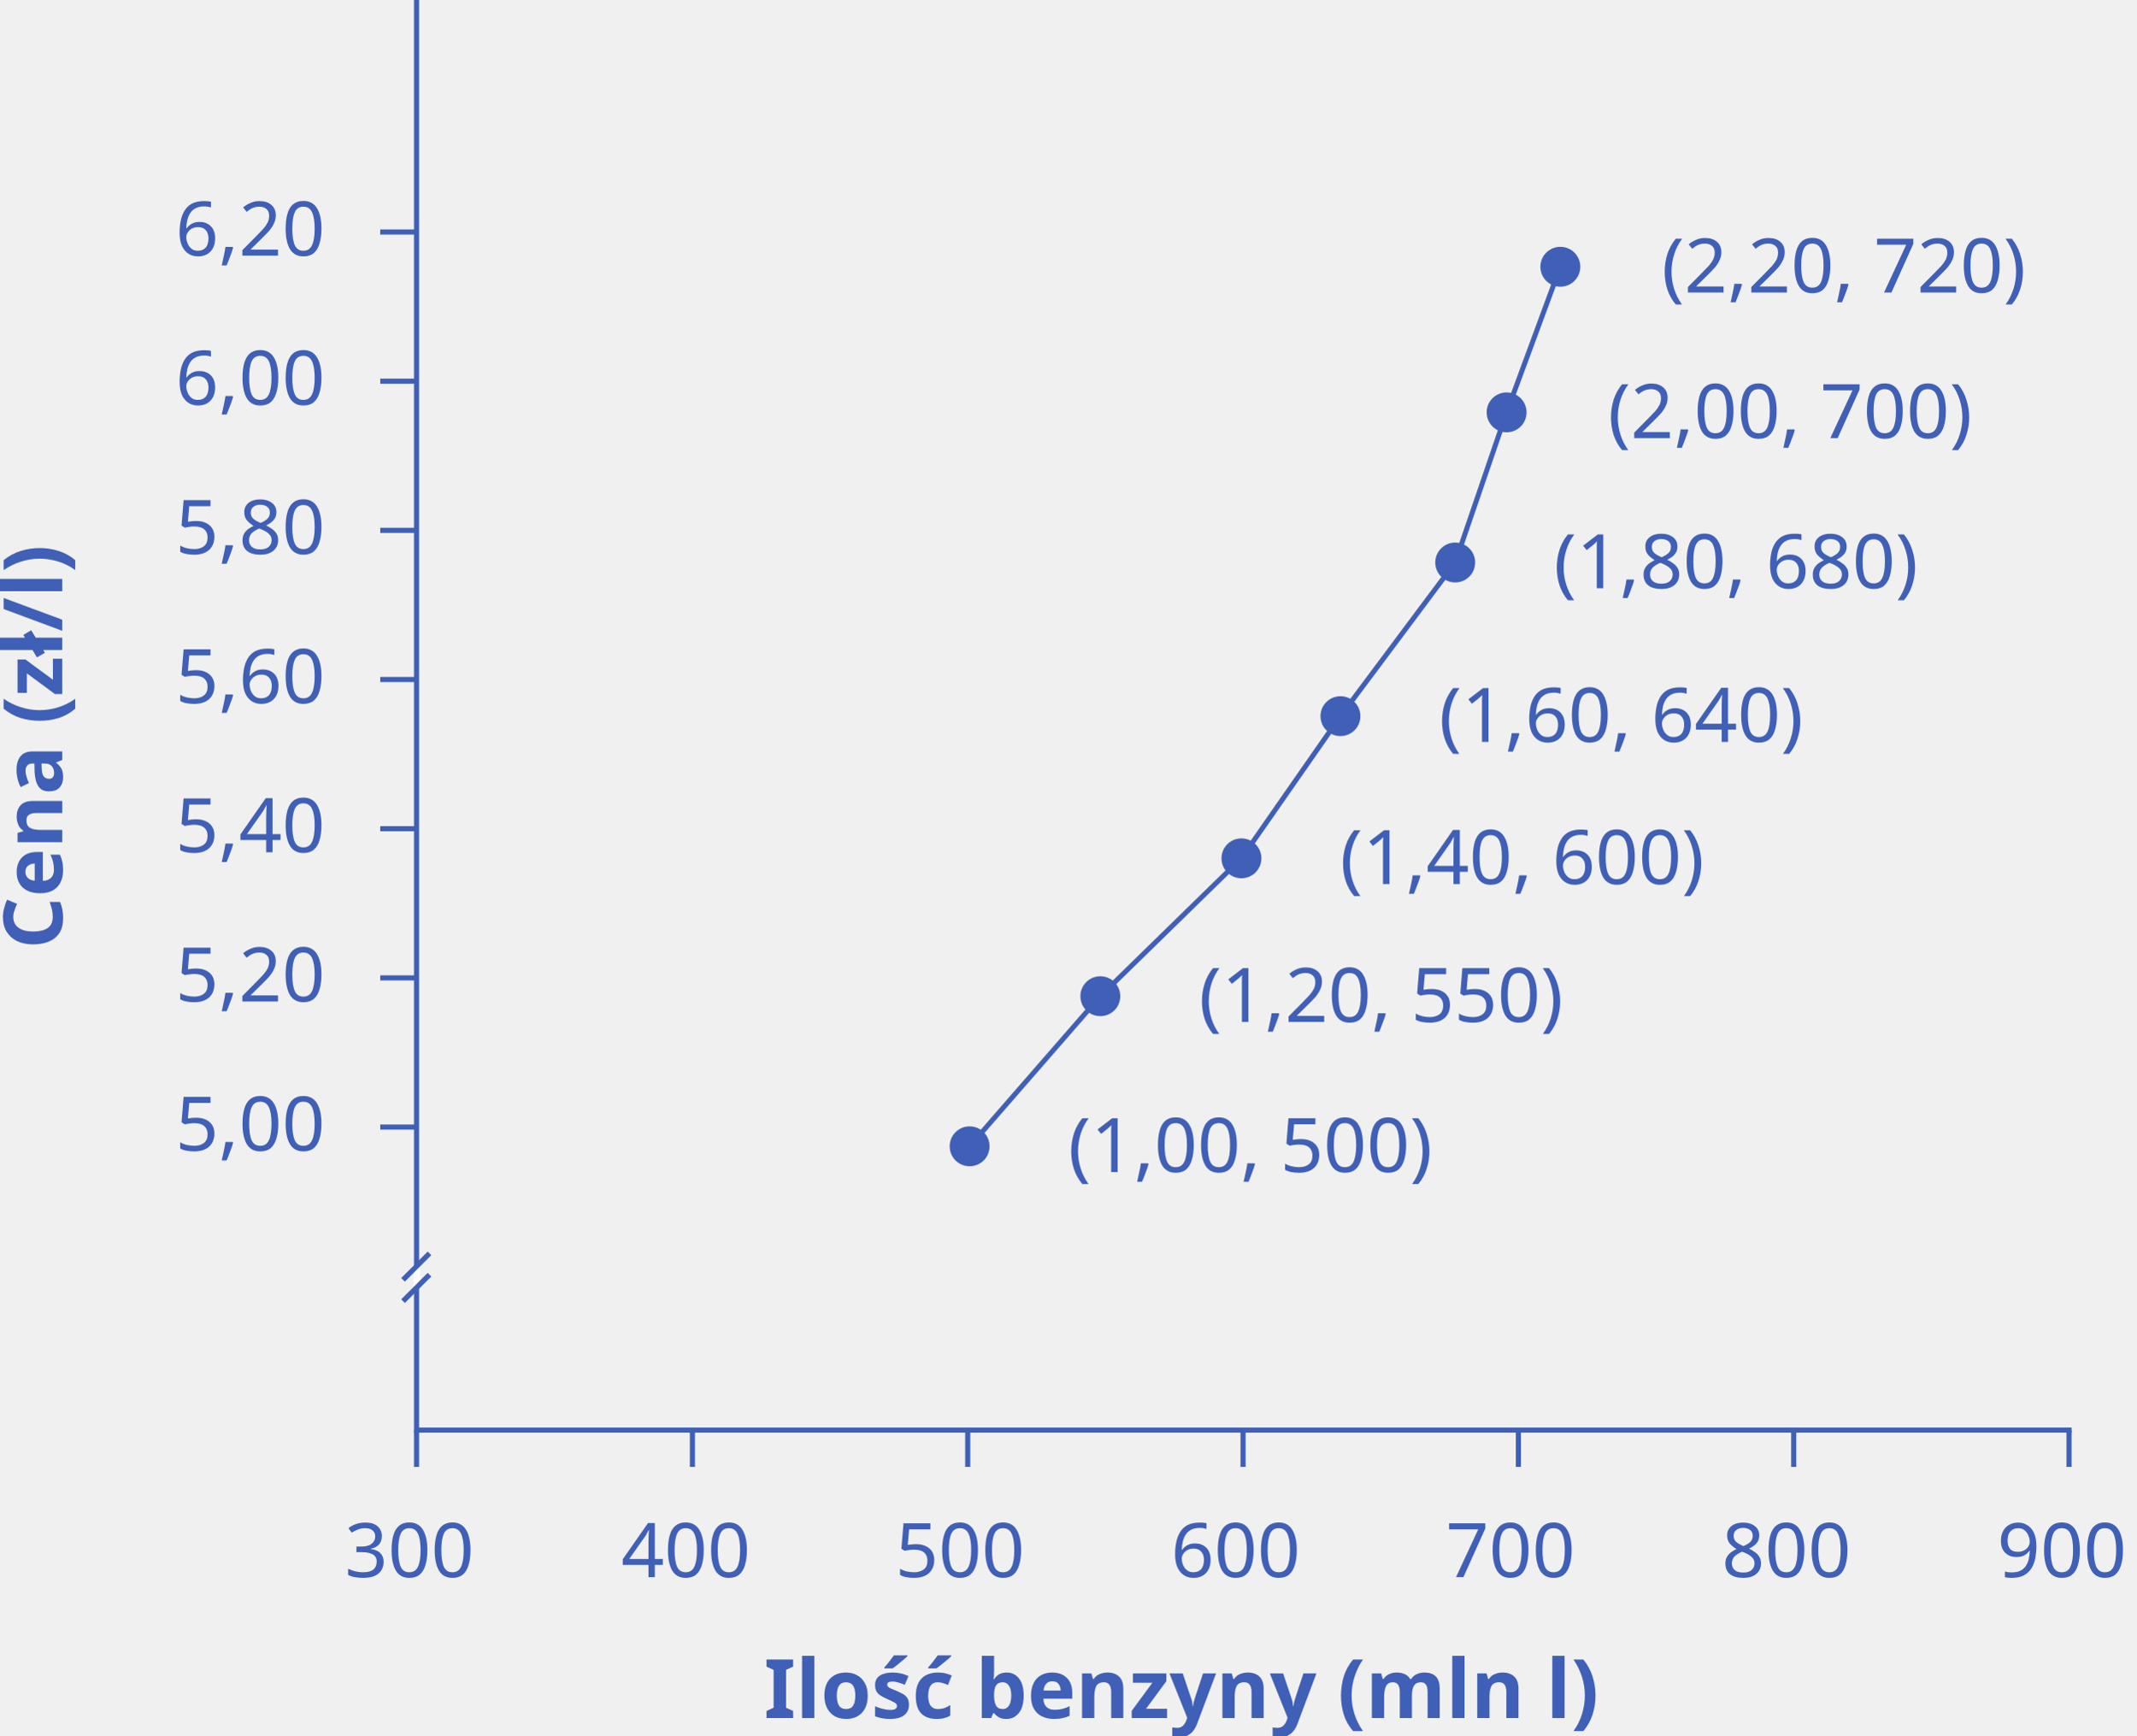
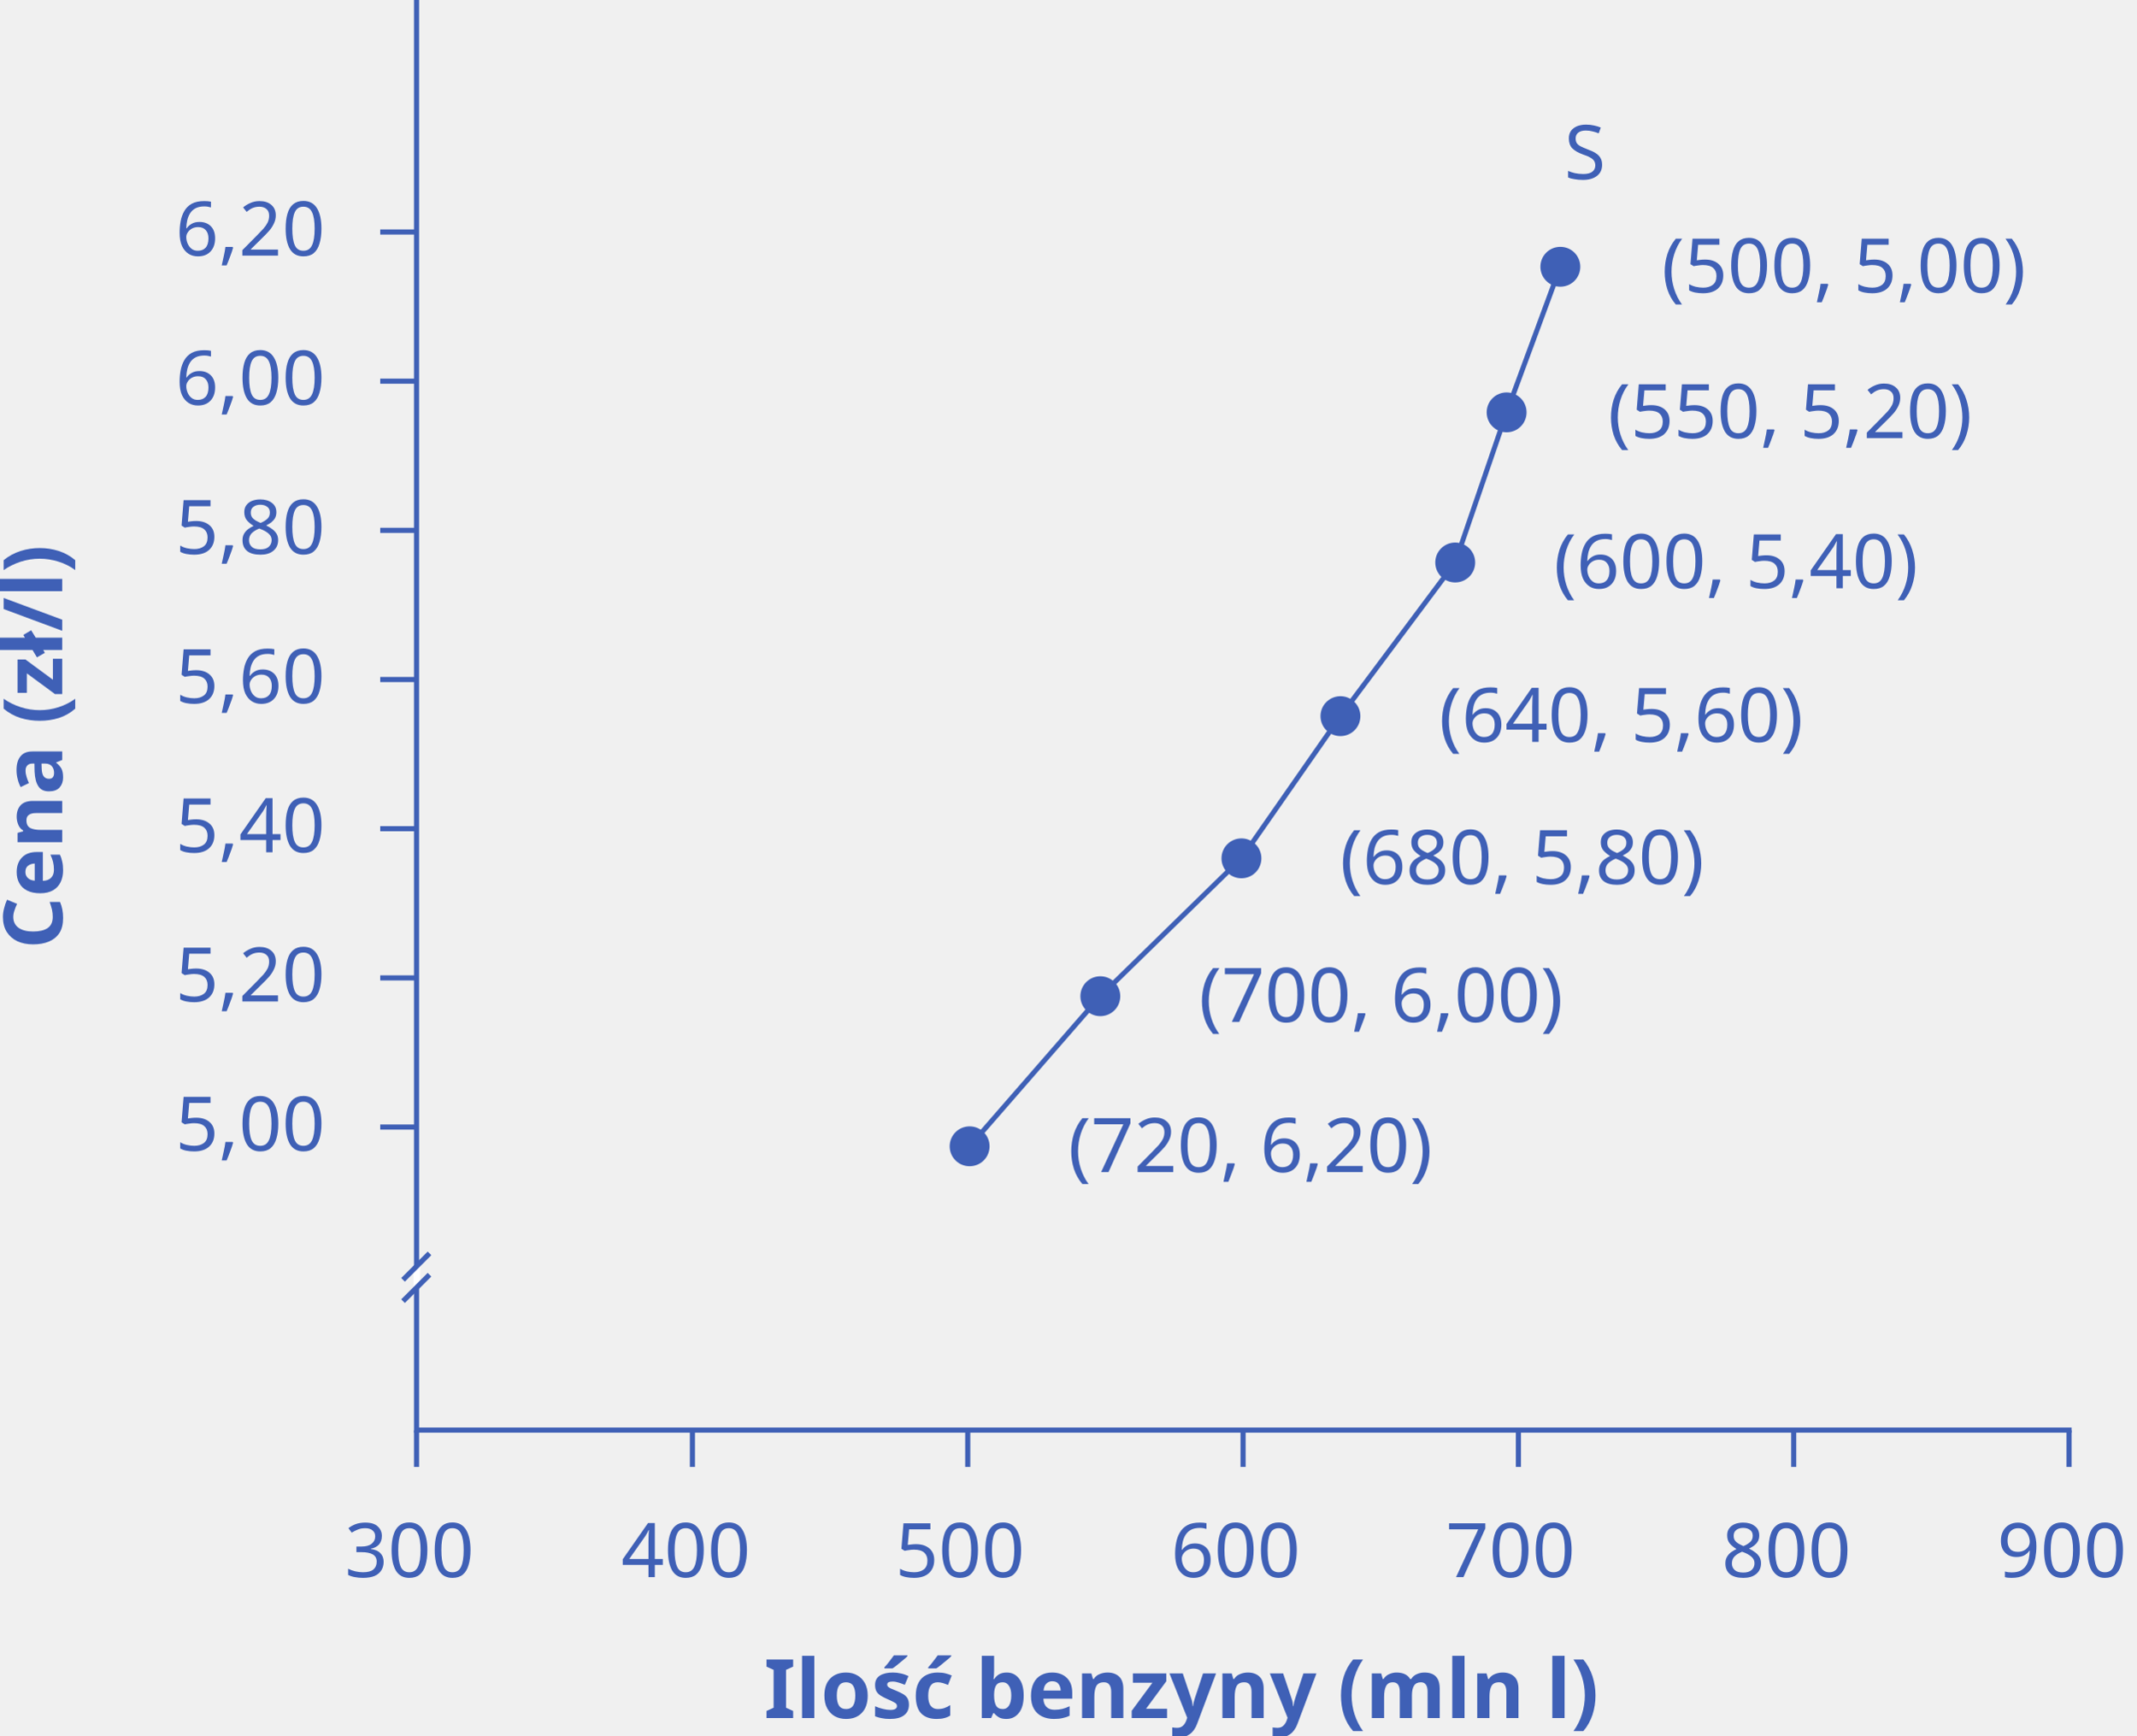
<svg xmlns="http://www.w3.org/2000/svg" version="1.1" id="svg2" xml:space="preserve" width="300.913" height="244.544" viewBox="0 0 300.913 244.544">
  <defs id="defs6">
+ 
+ 
+ 
+ 
+ 
+ 
+ 
+ 
+ 
+ 
+ 
+ 
+ 
+ 
+ 
+ 
+ 
+ 
+ 
+ 
+ 
+ 
+ 




































































</defs>
  <g id="g10" transform="matrix(1.333333,0,0,-1.333333,0,244.544)">
    <g id="g418" transform="translate(-0.9261888,205.7563)">
-       <g id="g550" transform="translate(8.6470386e-5,-1.4972235e-5)">
+       <g id="g409">
        <text style="font-variant:normal;font-weight:bold;font-size:8.651px;font-family:Arial;-inkscape-font-specification:Arial-BoldMT;writing-mode:lr-tb;fill:#3f60b6;fill-opacity:1;fill-rule:nonzero;stroke:none;stroke-width:1.081" id="text40" x="81.63" y="203.889" transform="scale(1,-1)">
          <tspan y="203.889" x="81.63" id="tspan38" style="font-style:normal;font-variant:normal;font-weight:bold;font-stretch:normal;font-family:sans-serif;-inkscape-font-specification:'sans-serif Bold';stroke-width:1.081">Ilość benzyny (mln l)</tspan>
        </text>
        <text transform="matrix(0,1,1,0,0,0)" style="font-variant:normal;font-weight:bold;font-size:8.651px;font-family:Arial;-inkscape-font-specification:Arial-BoldMT;writing-mode:lr-tb;fill:#3f60b6;fill-opacity:1;fill-rule:nonzero;stroke:none;stroke-width:1.081" id="text44" x="-122.636" y="7.499">
          <tspan y="7.499" x="-122.636" id="tspan42" style="font-style:normal;font-variant:normal;font-weight:bold;font-stretch:normal;font-family:sans-serif;-inkscape-font-specification:'sans-serif Bold';stroke-width:1.081">Cena (zł/l)</tspan>
        </text>
        <path id="path46-3" style="fill:none;stroke:#3f60b6;stroke-width:0.541;stroke-linecap:butt;stroke-linejoin:miter;stroke-miterlimit:4;stroke-dasharray:none;stroke-opacity:1" d="m 44.935,-173.499 v -3.855" />
        <path id="path48-6" style="fill:none;stroke:#3f60b6;stroke-width:0.541;stroke-linecap:butt;stroke-linejoin:miter;stroke-miterlimit:4;stroke-dasharray:none;stroke-opacity:1" d="m 103.168,-173.499 v -3.855" />
-         <path id="path50-7" style="fill:none;stroke:#3f60b6;stroke-width:0.541;stroke-linecap:butt;stroke-linejoin:miter;stroke-miterlimit:4;stroke-dasharray:none;stroke-opacity:1" d="m 161.345,-173.499 v -3.855" />
+         <path id="path50-7" style="fill:none;stroke:#3f60b6;stroke-width:0.541;stroke-linecap:butt;stroke-linejoin:miter;stroke-miterlimit:4;stroke-dasharray:none;stroke-opacity:1" d="m 161.346,-173.499 v -3.855" />
        <path id="path52-5" style="fill:none;stroke:#3f60b6;stroke-width:0.541;stroke-linecap:butt;stroke-linejoin:miter;stroke-miterlimit:4;stroke-dasharray:none;stroke-opacity:1" d="m 219.522,-173.499 v -3.855" />
        <path id="path54-3" style="fill:none;stroke:#3f60b6;stroke-width:0.541;stroke-linecap:butt;stroke-linejoin:miter;stroke-miterlimit:4;stroke-dasharray:none;stroke-opacity:1" d="m 190.434,-173.499 v -3.855" />
        <path id="path56-5" style="fill:none;stroke:#3f60b6;stroke-width:0.541;stroke-linecap:butt;stroke-linejoin:miter;stroke-miterlimit:4;stroke-dasharray:none;stroke-opacity:1" d="m 132.257,-173.499 v -3.855" />
        <path id="path58" style="fill:none;stroke:#3f60b6;stroke-width:0.541;stroke-linecap:butt;stroke-linejoin:miter;stroke-miterlimit:4;stroke-dasharray:none;stroke-opacity:1" d="m 74.08,-173.499 v -3.855" />
-         <path id="path66" style="fill:none;stroke:#3f60b6;stroke-width:0.541;stroke-linecap:butt;stroke-linejoin:miter;stroke-miterlimit:4;stroke-dasharray:none;stroke-opacity:1" d="M 41.098,-46.862 H 45.021" />
-         <path id="path74" style="fill:none;stroke:#3f60b6;stroke-width:0.541;stroke-linecap:butt;stroke-linejoin:miter;stroke-miterlimit:4;stroke-dasharray:none;stroke-opacity:1" d="M 41.098,-62.625 H 45.021" />
-         <path id="path82" style="fill:none;stroke:#3f60b6;stroke-width:0.541;stroke-linecap:butt;stroke-linejoin:miter;stroke-miterlimit:4;stroke-dasharray:none;stroke-opacity:1" d="M 41.098,-78.388 H 45.021" />
-         <path id="path90" style="fill:none;stroke:#3f60b6;stroke-width:0.541;stroke-linecap:butt;stroke-linejoin:miter;stroke-miterlimit:4;stroke-dasharray:none;stroke-opacity:1" d="M 41.098,-94.151 H 45.021" />
-         <path id="path98" style="fill:none;stroke:#3f60b6;stroke-width:0.541;stroke-linecap:butt;stroke-linejoin:miter;stroke-miterlimit:4;stroke-dasharray:none;stroke-opacity:1" d="M 41.098,-109.915 H 45.021" />
-         <path id="path106" style="fill:none;stroke:#3f60b6;stroke-width:0.541;stroke-linecap:butt;stroke-linejoin:miter;stroke-miterlimit:4;stroke-dasharray:none;stroke-opacity:1" d="M 41.098,-125.679 H 45.021" />
-         <path id="path114-6" style="fill:none;stroke:#3f60b6;stroke-width:0.541;stroke-linecap:butt;stroke-linejoin:miter;stroke-miterlimit:4;stroke-dasharray:none;stroke-opacity:1" d="M 41.098,-141.442 H 45.021" />
-         <path id="path116-29" style="fill:none;stroke:#3f60b6;stroke-width:0.54;stroke-linecap:butt;stroke-linejoin:miter;stroke-miterlimit:4;stroke-dasharray:none;stroke-opacity:1" d="M 219.792,-173.461 H 44.934 v 151.113" />
+         <path id="path66" style="fill:none;stroke:#3f60b6;stroke-width:0.541;stroke-linecap:butt;stroke-linejoin:miter;stroke-miterlimit:4;stroke-dasharray:none;stroke-opacity:1" d="m 41.098,-46.862 h 3.923" />
+         <path id="path74" style="fill:none;stroke:#3f60b6;stroke-width:0.541;stroke-linecap:butt;stroke-linejoin:miter;stroke-miterlimit:4;stroke-dasharray:none;stroke-opacity:1" d="m 41.098,-62.625 h 3.923" />
+         <path id="path82" style="fill:none;stroke:#3f60b6;stroke-width:0.541;stroke-linecap:butt;stroke-linejoin:miter;stroke-miterlimit:4;stroke-dasharray:none;stroke-opacity:1" d="m 41.098,-78.388 h 3.923" />
+         <path id="path90" style="fill:none;stroke:#3f60b6;stroke-width:0.541;stroke-linecap:butt;stroke-linejoin:miter;stroke-miterlimit:4;stroke-dasharray:none;stroke-opacity:1" d="m 41.098,-94.151 h 3.923" />
+         <path id="path98" style="fill:none;stroke:#3f60b6;stroke-width:0.541;stroke-linecap:butt;stroke-linejoin:miter;stroke-miterlimit:4;stroke-dasharray:none;stroke-opacity:1" d="m 41.098,-109.915 h 3.923" />
+         <path id="path106" style="fill:none;stroke:#3f60b6;stroke-width:0.541;stroke-linecap:butt;stroke-linejoin:miter;stroke-miterlimit:4;stroke-dasharray:none;stroke-opacity:1" d="m 41.098,-125.679 h 3.923" />
+         <path id="path114-6" style="fill:none;stroke:#3f60b6;stroke-width:0.541;stroke-linecap:butt;stroke-linejoin:miter;stroke-miterlimit:4;stroke-dasharray:none;stroke-opacity:1" d="m 41.098,-141.442 h 3.923" />
+         <path id="path116-29" style="fill:none;stroke:#3f60b6;stroke-width:0.54;stroke-linecap:butt;stroke-linejoin:miter;stroke-miterlimit:4;stroke-dasharray:none;stroke-opacity:1" d="M 219.792,-173.461 H 44.935 v 151.113" />
        <text y="49.356" x="19.465" id="text46-5-3" style="font-variant:normal;font-weight:normal;font-size:7.968px;font-family:ArialMT;-inkscape-font-specification:ArialMT;writing-mode:lr-tb;fill:#3f60b6;fill-opacity:1;fill-rule:nonzero;stroke:none;stroke-width:0.996" transform="scale(1,-1)">
          <tspan y="49.356" x="19.465" id="tspan44-3-6" style="font-style:normal;font-variant:normal;font-weight:normal;font-stretch:normal;font-family:sans-serif;-inkscape-font-specification:sans-serif;stroke-width:0.996">6,20</tspan>
        </text>
        <text y="65.119" x="19.465" id="text46-5-7" style="font-variant:normal;font-weight:normal;font-size:7.968px;font-family:ArialMT;-inkscape-font-specification:ArialMT;writing-mode:lr-tb;fill:#3f60b6;fill-opacity:1;fill-rule:nonzero;stroke:none;stroke-width:0.996" transform="scale(1,-1)">
          <tspan y="65.119" x="19.465" id="tspan44-3-5" style="font-style:normal;font-variant:normal;font-weight:normal;font-stretch:normal;font-family:sans-serif;-inkscape-font-specification:sans-serif;stroke-width:0.996">6,00</tspan>
        </text>
        <text y="80.882" x="19.465" id="text46-5-35" style="font-variant:normal;font-weight:normal;font-size:7.968px;font-family:ArialMT;-inkscape-font-specification:ArialMT;writing-mode:lr-tb;fill:#3f60b6;fill-opacity:1;fill-rule:nonzero;stroke:none;stroke-width:0.996" transform="scale(1,-1)">
          <tspan y="80.882" x="19.465" id="tspan44-3-62" style="font-style:normal;font-variant:normal;font-weight:normal;font-stretch:normal;font-family:sans-serif;-inkscape-font-specification:sans-serif;stroke-width:0.996">5,80</tspan>
        </text>
        <text y="96.645" x="19.465" id="text46-5-9" style="font-variant:normal;font-weight:normal;font-size:7.968px;font-family:ArialMT;-inkscape-font-specification:ArialMT;writing-mode:lr-tb;fill:#3f60b6;fill-opacity:1;fill-rule:nonzero;stroke:none;stroke-width:0.996" transform="scale(1,-1)">
          <tspan y="96.645" x="19.465" id="tspan44-3-1" style="font-style:normal;font-variant:normal;font-weight:normal;font-stretch:normal;font-family:sans-serif;-inkscape-font-specification:sans-serif;stroke-width:0.996">5,60</tspan>
        </text>
        <text y="112.409" x="19.465" id="text46-5-2" style="font-variant:normal;font-weight:normal;font-size:7.968px;font-family:ArialMT;-inkscape-font-specification:ArialMT;writing-mode:lr-tb;fill:#3f60b6;fill-opacity:1;fill-rule:nonzero;stroke:none;stroke-width:0.996" transform="scale(1,-1)">
          <tspan y="112.409" x="19.465" id="tspan44-3-7" style="font-style:normal;font-variant:normal;font-weight:normal;font-stretch:normal;font-family:sans-serif;-inkscape-font-specification:sans-serif;stroke-width:0.996">5,40</tspan>
        </text>
        <text y="128.173" x="19.465" id="text46-5-0" style="font-variant:normal;font-weight:normal;font-size:7.968px;font-family:ArialMT;-inkscape-font-specification:ArialMT;writing-mode:lr-tb;fill:#3f60b6;fill-opacity:1;fill-rule:nonzero;stroke:none;stroke-width:0.996" transform="scale(1,-1)">
          <tspan y="128.173" x="19.465" id="tspan44-3-9" style="font-style:normal;font-variant:normal;font-weight:normal;font-stretch:normal;font-family:sans-serif;-inkscape-font-specification:sans-serif;stroke-width:0.996">5,20</tspan>
        </text>
        <text y="143.936" x="19.465" id="text46-5-36" style="font-variant:normal;font-weight:normal;font-size:7.968px;font-family:ArialMT;-inkscape-font-specification:ArialMT;writing-mode:lr-tb;fill:#3f60b6;fill-opacity:1;fill-rule:nonzero;stroke:none;stroke-width:0.996" transform="scale(1,-1)">
          <tspan y="143.936" x="19.465" id="tspan44-3-0" style="font-style:normal;font-variant:normal;font-weight:normal;font-stretch:normal;font-family:sans-serif;-inkscape-font-specification:sans-serif;stroke-width:0.996">5,00</tspan>
        </text>
        <text y="53.259" x="176.493" id="text46-5-36-6" style="font-variant:normal;font-weight:normal;font-size:7.968px;font-family:ArialMT;-inkscape-font-specification:ArialMT;writing-mode:lr-tb;fill:#3f60b6;fill-opacity:1;fill-rule:nonzero;stroke:none;stroke-width:0.996" transform="scale(1,-1)">
-           <tspan y="53.259" x="176.493" id="tspan44-3-0-2" style="font-style:normal;font-variant:normal;font-weight:normal;font-stretch:normal;font-family:sans-serif;-inkscape-font-specification:sans-serif;stroke-width:0.996">(2,20, 720)</tspan>
+           <tspan y="53.259" x="176.493" id="tspan44-3-0-2" style="font-style:normal;font-variant:normal;font-weight:normal;font-stretch:normal;font-family:sans-serif;-inkscape-font-specification:sans-serif;stroke-width:0.996">(500, 5,00)</tspan>
        </text>
-         <text y="68.644" x="170.817" id="text46-5-36-6-6" style="font-variant:normal;font-weight:normal;font-size:7.968px;font-family:ArialMT;-inkscape-font-specification:ArialMT;writing-mode:lr-tb;fill:#3f60b6;fill-opacity:1;fill-rule:nonzero;stroke:none;stroke-width:0.996" transform="scale(1,-1)">
-           <tspan y="68.644" x="170.817" id="tspan44-3-0-2-1" style="font-style:normal;font-variant:normal;font-weight:normal;font-stretch:normal;font-family:sans-serif;-inkscape-font-specification:sans-serif;stroke-width:0.996">(2,00, 700)</tspan>
+         <text y="68.644" x="170.818" id="text46-5-36-6-6" style="font-variant:normal;font-weight:normal;font-size:7.968px;font-family:ArialMT;-inkscape-font-specification:ArialMT;writing-mode:lr-tb;fill:#3f60b6;fill-opacity:1;fill-rule:nonzero;stroke:none;stroke-width:0.996" transform="scale(1,-1)">
+           <tspan y="68.644" x="170.818" id="tspan44-3-0-2-1" style="font-style:normal;font-variant:normal;font-weight:normal;font-stretch:normal;font-family:sans-serif;-inkscape-font-specification:sans-serif;stroke-width:0.996">(550, 5,20)</tspan>
        </text>
        <text y="84.508" x="165.095" id="text46-5-36-6-8" style="font-variant:normal;font-weight:normal;font-size:7.968px;font-family:ArialMT;-inkscape-font-specification:ArialMT;writing-mode:lr-tb;fill:#3f60b6;fill-opacity:1;fill-rule:nonzero;stroke:none;stroke-width:0.996" transform="scale(1,-1)">
-           <tspan y="84.508" x="165.095" id="tspan44-3-0-2-7" style="font-style:normal;font-variant:normal;font-weight:normal;font-stretch:normal;font-family:sans-serif;-inkscape-font-specification:sans-serif;stroke-width:0.996">(1,80, 680)</tspan>
+           <tspan y="84.508" x="165.095" id="tspan44-3-0-2-7" style="font-style:normal;font-variant:normal;font-weight:normal;font-stretch:normal;font-family:sans-serif;-inkscape-font-specification:sans-serif;stroke-width:0.996">(600, 5,40)</tspan>
        </text>
        <text y="100.745" x="152.97" id="text46-5-36-6-9" style="font-variant:normal;font-weight:normal;font-size:7.968px;font-family:ArialMT;-inkscape-font-specification:ArialMT;writing-mode:lr-tb;fill:#3f60b6;fill-opacity:1;fill-rule:nonzero;stroke:none;stroke-width:0.996" transform="scale(1,-1)">
-           <tspan y="100.745" x="152.97" id="tspan44-3-0-2-2" style="font-style:normal;font-variant:normal;font-weight:normal;font-stretch:normal;font-family:sans-serif;-inkscape-font-specification:sans-serif;stroke-width:0.996">(1,60, 640)</tspan>
+           <tspan y="100.745" x="152.97" id="tspan44-3-0-2-2" style="font-style:normal;font-variant:normal;font-weight:normal;font-stretch:normal;font-family:sans-serif;-inkscape-font-specification:sans-serif;stroke-width:0.996">(640, 5,60)</tspan>
        </text>
        <text y="115.768" x="142.509" id="text46-5-36-6-0" style="font-variant:normal;font-weight:normal;font-size:7.968px;font-family:ArialMT;-inkscape-font-specification:ArialMT;writing-mode:lr-tb;fill:#3f60b6;fill-opacity:1;fill-rule:nonzero;stroke:none;stroke-width:0.996" transform="scale(1,-1)">
-           <tspan y="115.768" x="142.509" id="tspan44-3-0-2-23" style="font-style:normal;font-variant:normal;font-weight:normal;font-stretch:normal;font-family:sans-serif;-inkscape-font-specification:sans-serif;stroke-width:0.996">(1,40, 600)</tspan>
+           <tspan y="115.768" x="142.509" id="tspan44-3-0-2-23" style="font-style:normal;font-variant:normal;font-weight:normal;font-stretch:normal;font-family:sans-serif;-inkscape-font-specification:sans-serif;stroke-width:0.996">(680, 5,80)</tspan>
        </text>
        <text y="130.338" x="127.6" id="text46-5-36-6-7" style="font-variant:normal;font-weight:normal;font-size:7.968px;font-family:ArialMT;-inkscape-font-specification:ArialMT;writing-mode:lr-tb;fill:#3f60b6;fill-opacity:1;fill-rule:nonzero;stroke:none;stroke-width:0.996" transform="scale(1,-1)">
-           <tspan y="130.338" x="127.6" id="tspan44-3-0-2-5" style="font-style:normal;font-variant:normal;font-weight:normal;font-stretch:normal;font-family:sans-serif;-inkscape-font-specification:sans-serif;stroke-width:0.996">(1,20, 550)</tspan>
+           <tspan y="130.338" x="127.6" id="tspan44-3-0-2-5" style="font-style:normal;font-variant:normal;font-weight:normal;font-stretch:normal;font-family:sans-serif;-inkscape-font-specification:sans-serif;stroke-width:0.996">(700, 6,00)</tspan>
        </text>
-         <text y="146.199" x="113.791" id="text46-5-36-6-92" style="font-variant:normal;font-weight:normal;font-size:7.968px;font-family:ArialMT;-inkscape-font-specification:ArialMT;writing-mode:lr-tb;fill:#3f60b6;fill-opacity:1;fill-rule:nonzero;stroke:none;stroke-width:0.996" transform="scale(1,-1)">
-           <tspan y="146.199" x="113.791" id="tspan44-3-0-2-28" style="font-style:normal;font-variant:normal;font-weight:normal;font-stretch:normal;font-family:sans-serif;-inkscape-font-specification:sans-serif;stroke-width:0.996">(1,00, 500)</tspan>
+         <text y="146.199" x="113.792" id="text46-5-36-6-92" style="font-variant:normal;font-weight:normal;font-size:7.968px;font-family:ArialMT;-inkscape-font-specification:ArialMT;writing-mode:lr-tb;fill:#3f60b6;fill-opacity:1;fill-rule:nonzero;stroke:none;stroke-width:0.996" transform="scale(1,-1)">
+           <tspan y="146.199" x="113.792" id="tspan44-3-0-2-28" style="font-style:normal;font-variant:normal;font-weight:normal;font-stretch:normal;font-family:sans-serif;-inkscape-font-specification:sans-serif;stroke-width:0.996">(720, 6,20)</tspan>
        </text>
        <text y="188.999" x="37.348" id="text46-5-36-3" style="font-variant:normal;font-weight:normal;font-size:7.968px;font-family:ArialMT;-inkscape-font-specification:ArialMT;writing-mode:lr-tb;fill:#3f60b6;fill-opacity:1;fill-rule:nonzero;stroke:none;stroke-width:0.996" transform="scale(1,-1)">
          <tspan y="188.999" x="37.348" id="tspan44-3-0-6" style="font-style:normal;font-variant:normal;font-weight:normal;font-stretch:normal;font-family:sans-serif;-inkscape-font-specification:sans-serif;stroke-width:0.996">300</tspan>
        </text>
        <text y="188.999" x="66.546" id="text46-5-36-3-1" style="font-variant:normal;font-weight:normal;font-size:7.968px;font-family:ArialMT;-inkscape-font-specification:ArialMT;writing-mode:lr-tb;fill:#3f60b6;fill-opacity:1;fill-rule:nonzero;stroke:none;stroke-width:0.996" transform="scale(1,-1)">
          <tspan y="188.999" x="66.546" id="tspan44-3-0-6-2" style="font-style:normal;font-variant:normal;font-weight:normal;font-stretch:normal;font-family:sans-serif;-inkscape-font-specification:sans-serif;stroke-width:0.996">400</tspan>
        </text>
        <text y="188.999" x="95.521" id="text46-5-36-3-9" style="font-variant:normal;font-weight:normal;font-size:7.968px;font-family:ArialMT;-inkscape-font-specification:ArialMT;writing-mode:lr-tb;fill:#3f60b6;fill-opacity:1;fill-rule:nonzero;stroke:none;stroke-width:0.996" transform="scale(1,-1)">
          <tspan y="188.999" x="95.521" id="tspan44-3-0-6-3" style="font-style:normal;font-variant:normal;font-weight:normal;font-stretch:normal;font-family:sans-serif;-inkscape-font-specification:sans-serif;stroke-width:0.996">500</tspan>
        </text>
        <text y="188.999" x="124.639" id="text46-5-36-3-19" style="font-variant:normal;font-weight:normal;font-size:7.968px;font-family:ArialMT;-inkscape-font-specification:ArialMT;writing-mode:lr-tb;fill:#3f60b6;fill-opacity:1;fill-rule:nonzero;stroke:none;stroke-width:0.996" transform="scale(1,-1)">
          <tspan y="188.999" x="124.639" id="tspan44-3-0-6-4" style="font-style:normal;font-variant:normal;font-weight:normal;font-stretch:normal;font-family:sans-serif;-inkscape-font-specification:sans-serif;stroke-width:0.996">600</tspan>
        </text>
        <text y="188.999" x="153.679" id="text46-5-36-3-7" style="font-variant:normal;font-weight:normal;font-size:7.968px;font-family:ArialMT;-inkscape-font-specification:ArialMT;writing-mode:lr-tb;fill:#3f60b6;fill-opacity:1;fill-rule:nonzero;stroke:none;stroke-width:0.996" transform="scale(1,-1)">
          <tspan y="188.999" x="153.679" id="tspan44-3-0-6-8" style="font-style:normal;font-variant:normal;font-weight:normal;font-stretch:normal;font-family:sans-serif;-inkscape-font-specification:sans-serif;stroke-width:0.996">700</tspan>
        </text>
        <text y="188.999" x="182.824" id="text46-5-36-3-4" style="font-variant:normal;font-weight:normal;font-size:7.968px;font-family:ArialMT;-inkscape-font-specification:ArialMT;writing-mode:lr-tb;fill:#3f60b6;fill-opacity:1;fill-rule:nonzero;stroke:none;stroke-width:0.996" transform="scale(1,-1)">
          <tspan y="188.999" x="182.824" id="tspan44-3-0-6-5" style="font-style:normal;font-variant:normal;font-weight:normal;font-stretch:normal;font-family:sans-serif;-inkscape-font-specification:sans-serif;stroke-width:0.996">800</tspan>
        </text>
        <text y="188.999" x="211.932" id="text46-5-36-3-0" style="font-variant:normal;font-weight:normal;font-size:7.968px;font-family:ArialMT;-inkscape-font-specification:ArialMT;writing-mode:lr-tb;fill:#3f60b6;fill-opacity:1;fill-rule:nonzero;stroke:none;stroke-width:0.996" transform="scale(1,-1)">
          <tspan y="188.999" x="211.932" id="tspan44-3-0-6-36" style="font-style:normal;font-variant:normal;font-weight:normal;font-stretch:normal;font-family:sans-serif;-inkscape-font-specification:sans-serif;stroke-width:0.996">900</tspan>
        </text>
        <path id="path116-2" style="fill:#3f60b6;fill-opacity:1;fill-rule:nonzero;stroke:none;stroke-width:0.105" d="m 167.27,-49.044 c 0.82,-0.821 0.82,-2.164 0,-2.983 -0.821,-0.821 -2.164,-0.821 -2.983,0 -0.821,0.82 -0.821,2.163 0,2.983 0.82,0.821 2.163,0.821 2.983,0" />
-         <path id="path118-9" style="fill:#3f60b6;fill-opacity:1;fill-rule:nonzero;stroke:none;stroke-width:0.105" d="m 156.162,-80.293 c 0.821,-0.821 0.821,-2.163 0,-2.983 -0.82,-0.821 -2.163,-0.821 -2.983,0 -0.821,0.821 -0.821,2.163 0,2.983 0.821,0.821 2.164,0.821 2.983,0" />
+         <path id="path118-9" style="fill:#3f60b6;fill-opacity:1;fill-rule:nonzero;stroke:none;stroke-width:0.105" d="m 156.163,-80.293 c 0.821,-0.821 0.821,-2.163 0,-2.983 -0.82,-0.821 -2.163,-0.821 -2.983,0 -0.821,0.821 -0.821,2.163 0,2.983 0.821,0.821 2.164,0.821 2.983,0" />
        <path id="path120-1" style="fill:#3f60b6;fill-opacity:1;fill-rule:nonzero;stroke:none;stroke-width:0.105" d="m 161.593,-64.429 c 0.821,-0.821 0.821,-2.163 0,-2.983 -0.82,-0.821 -2.164,-0.821 -2.983,0 -0.821,0.821 -0.821,2.163 0,2.983 0.82,0.821 2.164,0.821 2.983,0" />
        <path id="path122-2" style="fill:#3f60b6;fill-opacity:1;fill-rule:nonzero;stroke:none;stroke-width:0.105" d="m 144.037,-96.53 c 0.821,-0.821 0.821,-2.163 0,-2.983 -0.821,-0.821 -2.163,-0.821 -2.983,0 -0.821,0.821 -0.821,2.163 0,2.983 0.821,0.821 2.163,0.821 2.983,0" />
        <path id="path124-7" style="fill:#3f60b6;fill-opacity:1;fill-rule:nonzero;stroke:none;stroke-width:0.105" d="m 133.577,-111.553 c 0.821,-0.821 0.821,-2.163 0,-2.984 -0.821,-0.821 -2.163,-0.821 -2.983,0 -0.821,0.821 -0.821,2.163 0,2.984 0.821,0.82 2.163,0.82 2.983,0" />
        <path id="path126-0" style="fill:#3f60b6;fill-opacity:1;fill-rule:nonzero;stroke:none;stroke-width:0.105" d="m 118.668,-126.123 c 0.821,-0.82 0.821,-2.163 0,-2.984 -0.82,-0.82 -2.163,-0.82 -2.983,0 -0.82,0.82 -0.82,2.163 0,2.984 0.821,0.82 2.164,0.82 2.983,0" />
        <path id="path128-9" style="fill:#3f60b6;fill-opacity:1;fill-rule:nonzero;stroke:none;stroke-width:0.105" d="m 104.859,-141.983 c 0.821,-0.821 0.821,-2.164 0,-2.983 -0.82,-0.821 -2.163,-0.821 -2.983,0 -0.82,0.82 -0.82,2.163 0,2.983 0.821,0.82 2.163,0.82 2.983,0" />
        <path id="path130-3" style="fill:none;stroke:#3f60b6;stroke-width:0.527;stroke-linecap:butt;stroke-linejoin:miter;stroke-miterlimit:4;stroke-dasharray:none;stroke-opacity:1" d="m 165.778,-50.536 -5.676,-15.385 -5.431,-15.864 -12.125,-16.237 -10.461,-15.023 -14.909,-14.569 -13.809,-15.86" />
        <rect transform="scale(1,-1)" y="156.22" x="44.607" height="2.187" width="0.703" id="rect1272-3" style="fill:#ffffff;stroke:#000000;stroke-width:0.632;stroke-miterlimit:4;stroke-dasharray:none;stroke-opacity:0" />
-         <path id="path114-6-5-6" style="fill:none;stroke:#3f60b6;stroke-width:0.545;stroke-linecap:butt;stroke-linejoin:miter;stroke-miterlimit:4;stroke-dasharray:none;stroke-opacity:1" d="m 43.506,-157.584 2.795,2.795" />
-         <path id="path114-6-5-3-1" style="fill:none;stroke:#3f60b6;stroke-width:0.545;stroke-linecap:butt;stroke-linejoin:miter;stroke-miterlimit:4;stroke-dasharray:none;stroke-opacity:1" d="m 43.506,-159.838 2.795,2.795" />
+         <path id="path114-6-5-6" style="fill:none;stroke:#3f60b6;stroke-width:0.545;stroke-linecap:butt;stroke-linejoin:miter;stroke-miterlimit:4;stroke-dasharray:none;stroke-opacity:1" d="m 43.507,-157.584 2.795,2.795" />
+         <path id="path114-6-5-3-1" style="fill:none;stroke:#3f60b6;stroke-width:0.545;stroke-linecap:butt;stroke-linejoin:miter;stroke-miterlimit:4;stroke-dasharray:none;stroke-opacity:1" d="m 43.507,-159.838 2.795,2.795" />
+         <text transform="scale(1,-1)" y="41.284" x="166.191" id="text46-5-36-6-92-3" style="font-variant:normal;font-weight:normal;font-size:7.968px;font-family:ArialMT;-inkscape-font-specification:ArialMT;writing-mode:lr-tb;fill:#3f60b6;fill-opacity:1;fill-rule:nonzero;stroke:none;stroke-width:0.996">
+           <tspan y="41.284" x="166.191" id="tspan44-3-0-2-28-6" style="font-style:normal;font-variant:normal;font-weight:normal;font-stretch:normal;font-family:sans-serif;-inkscape-font-specification:sans-serif;stroke-width:0.996">S</tspan>
+         </text>
      </g>
    </g>
  </g>
</svg>
